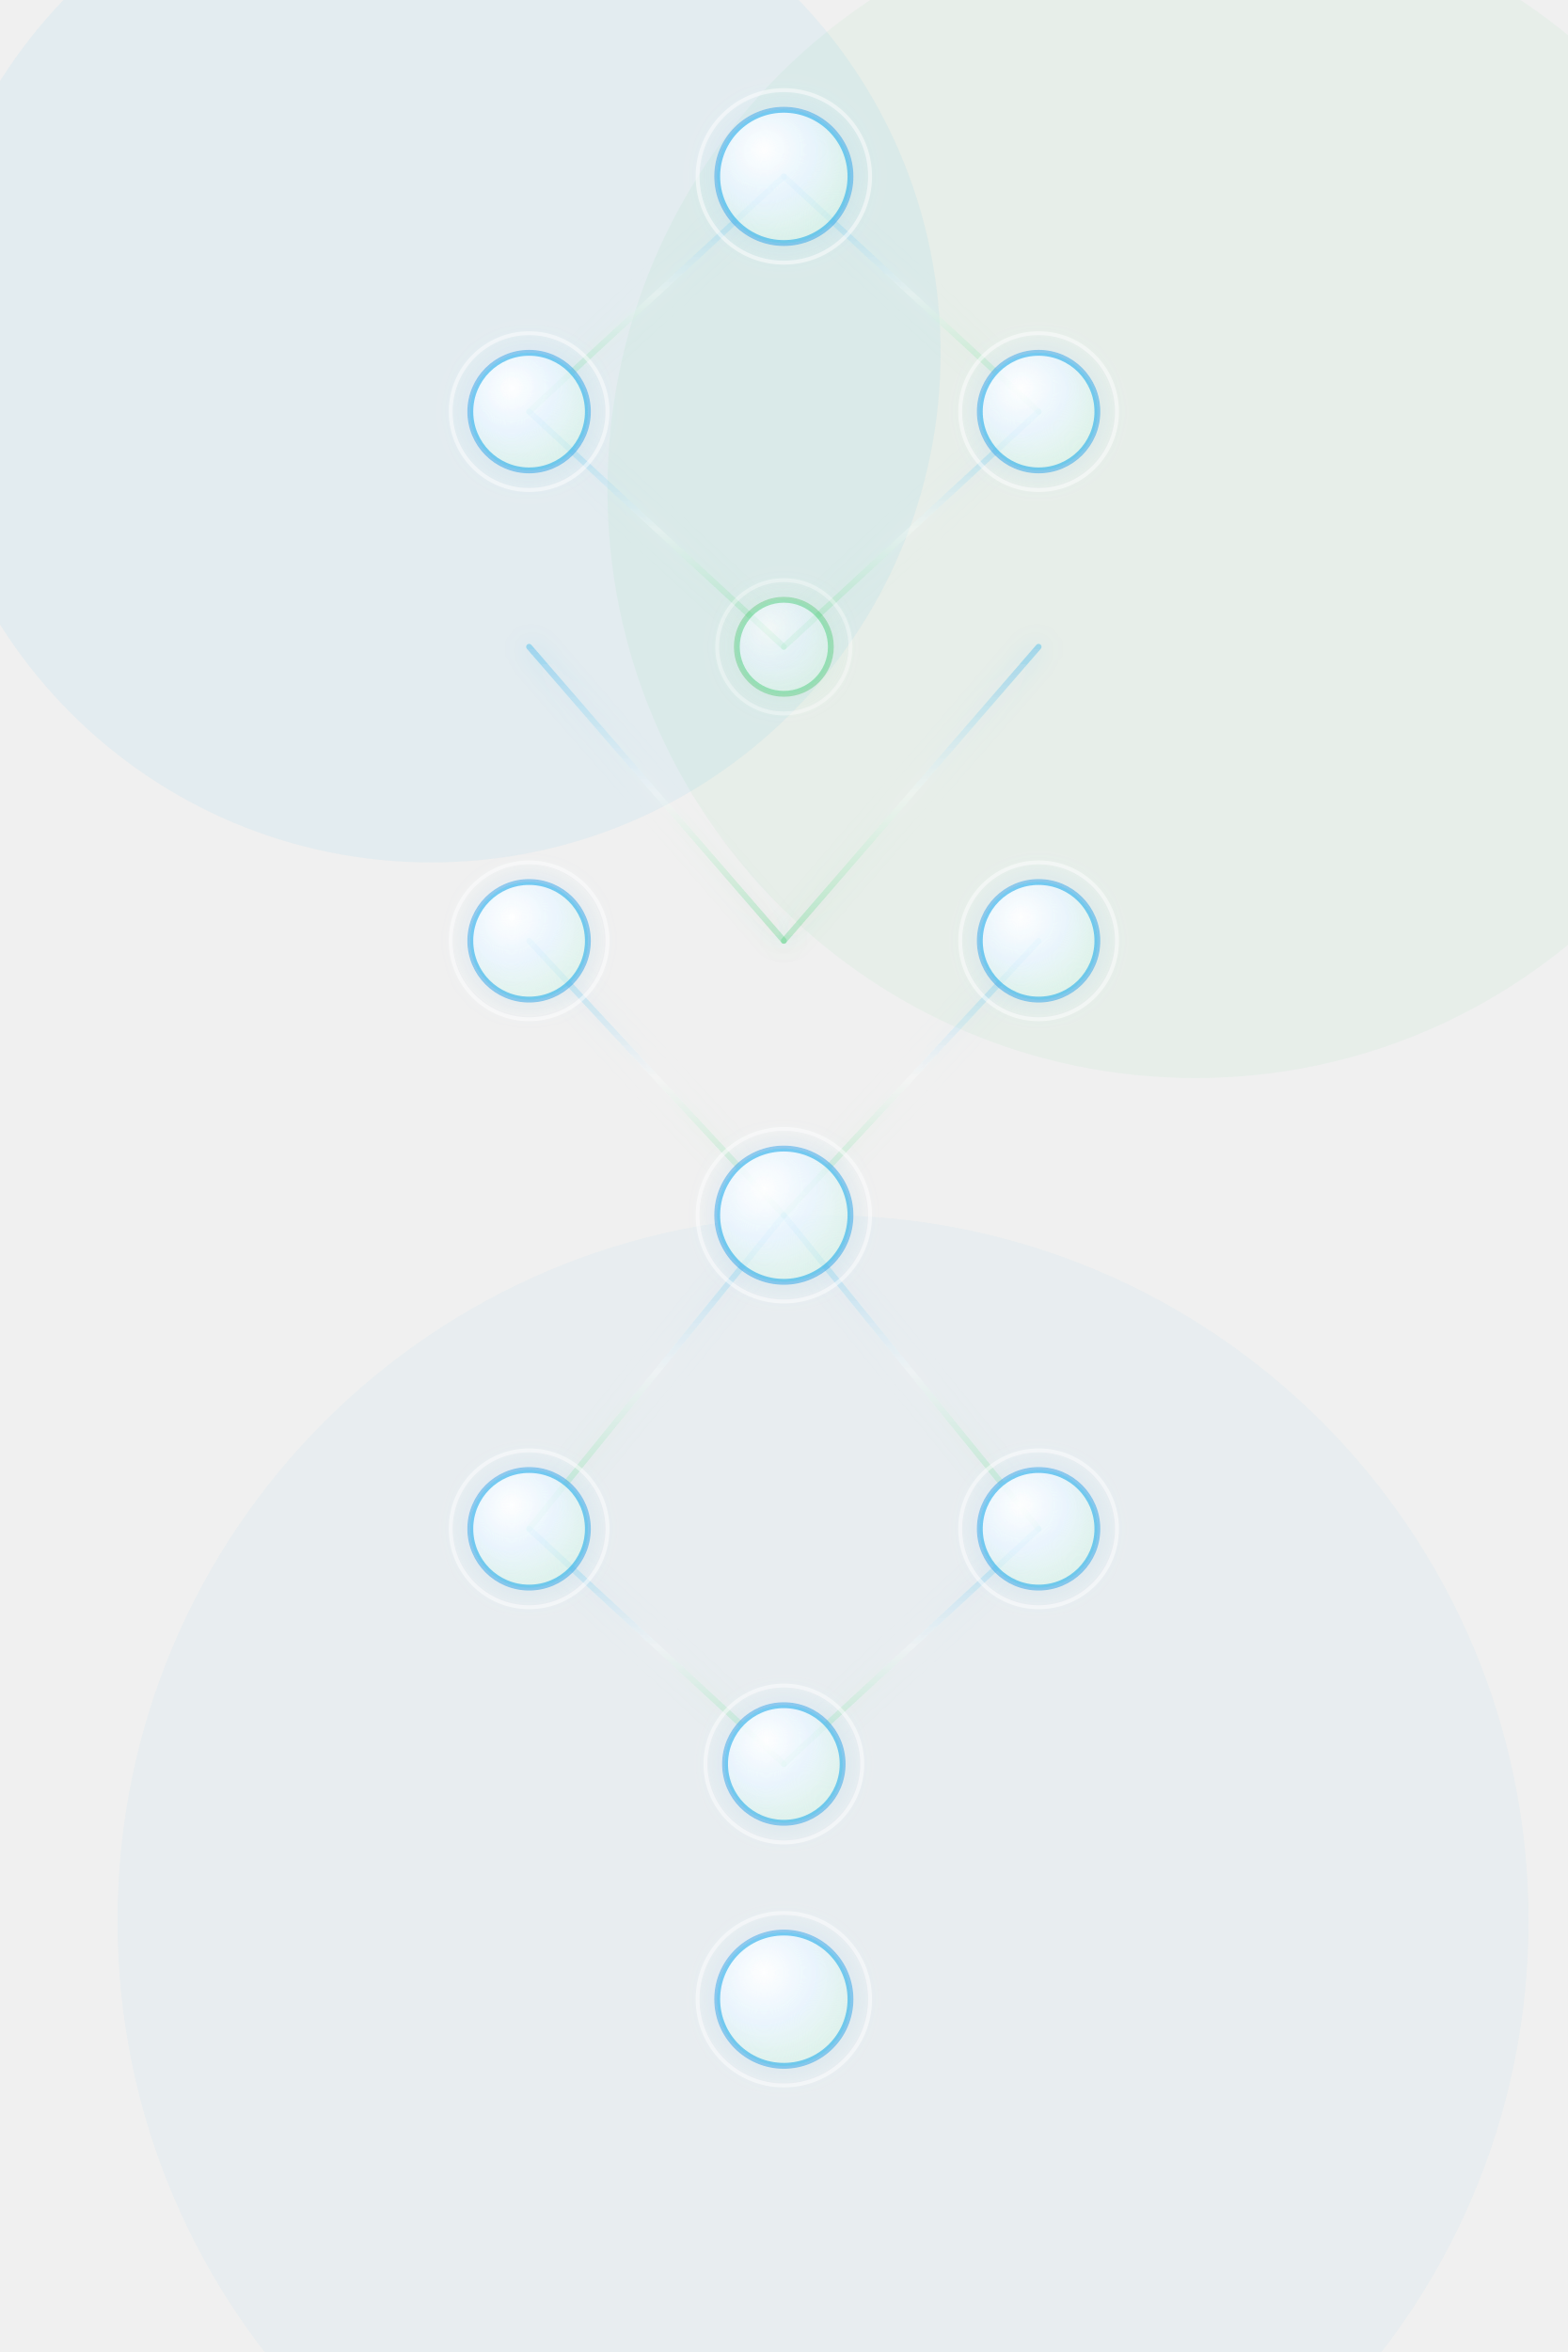
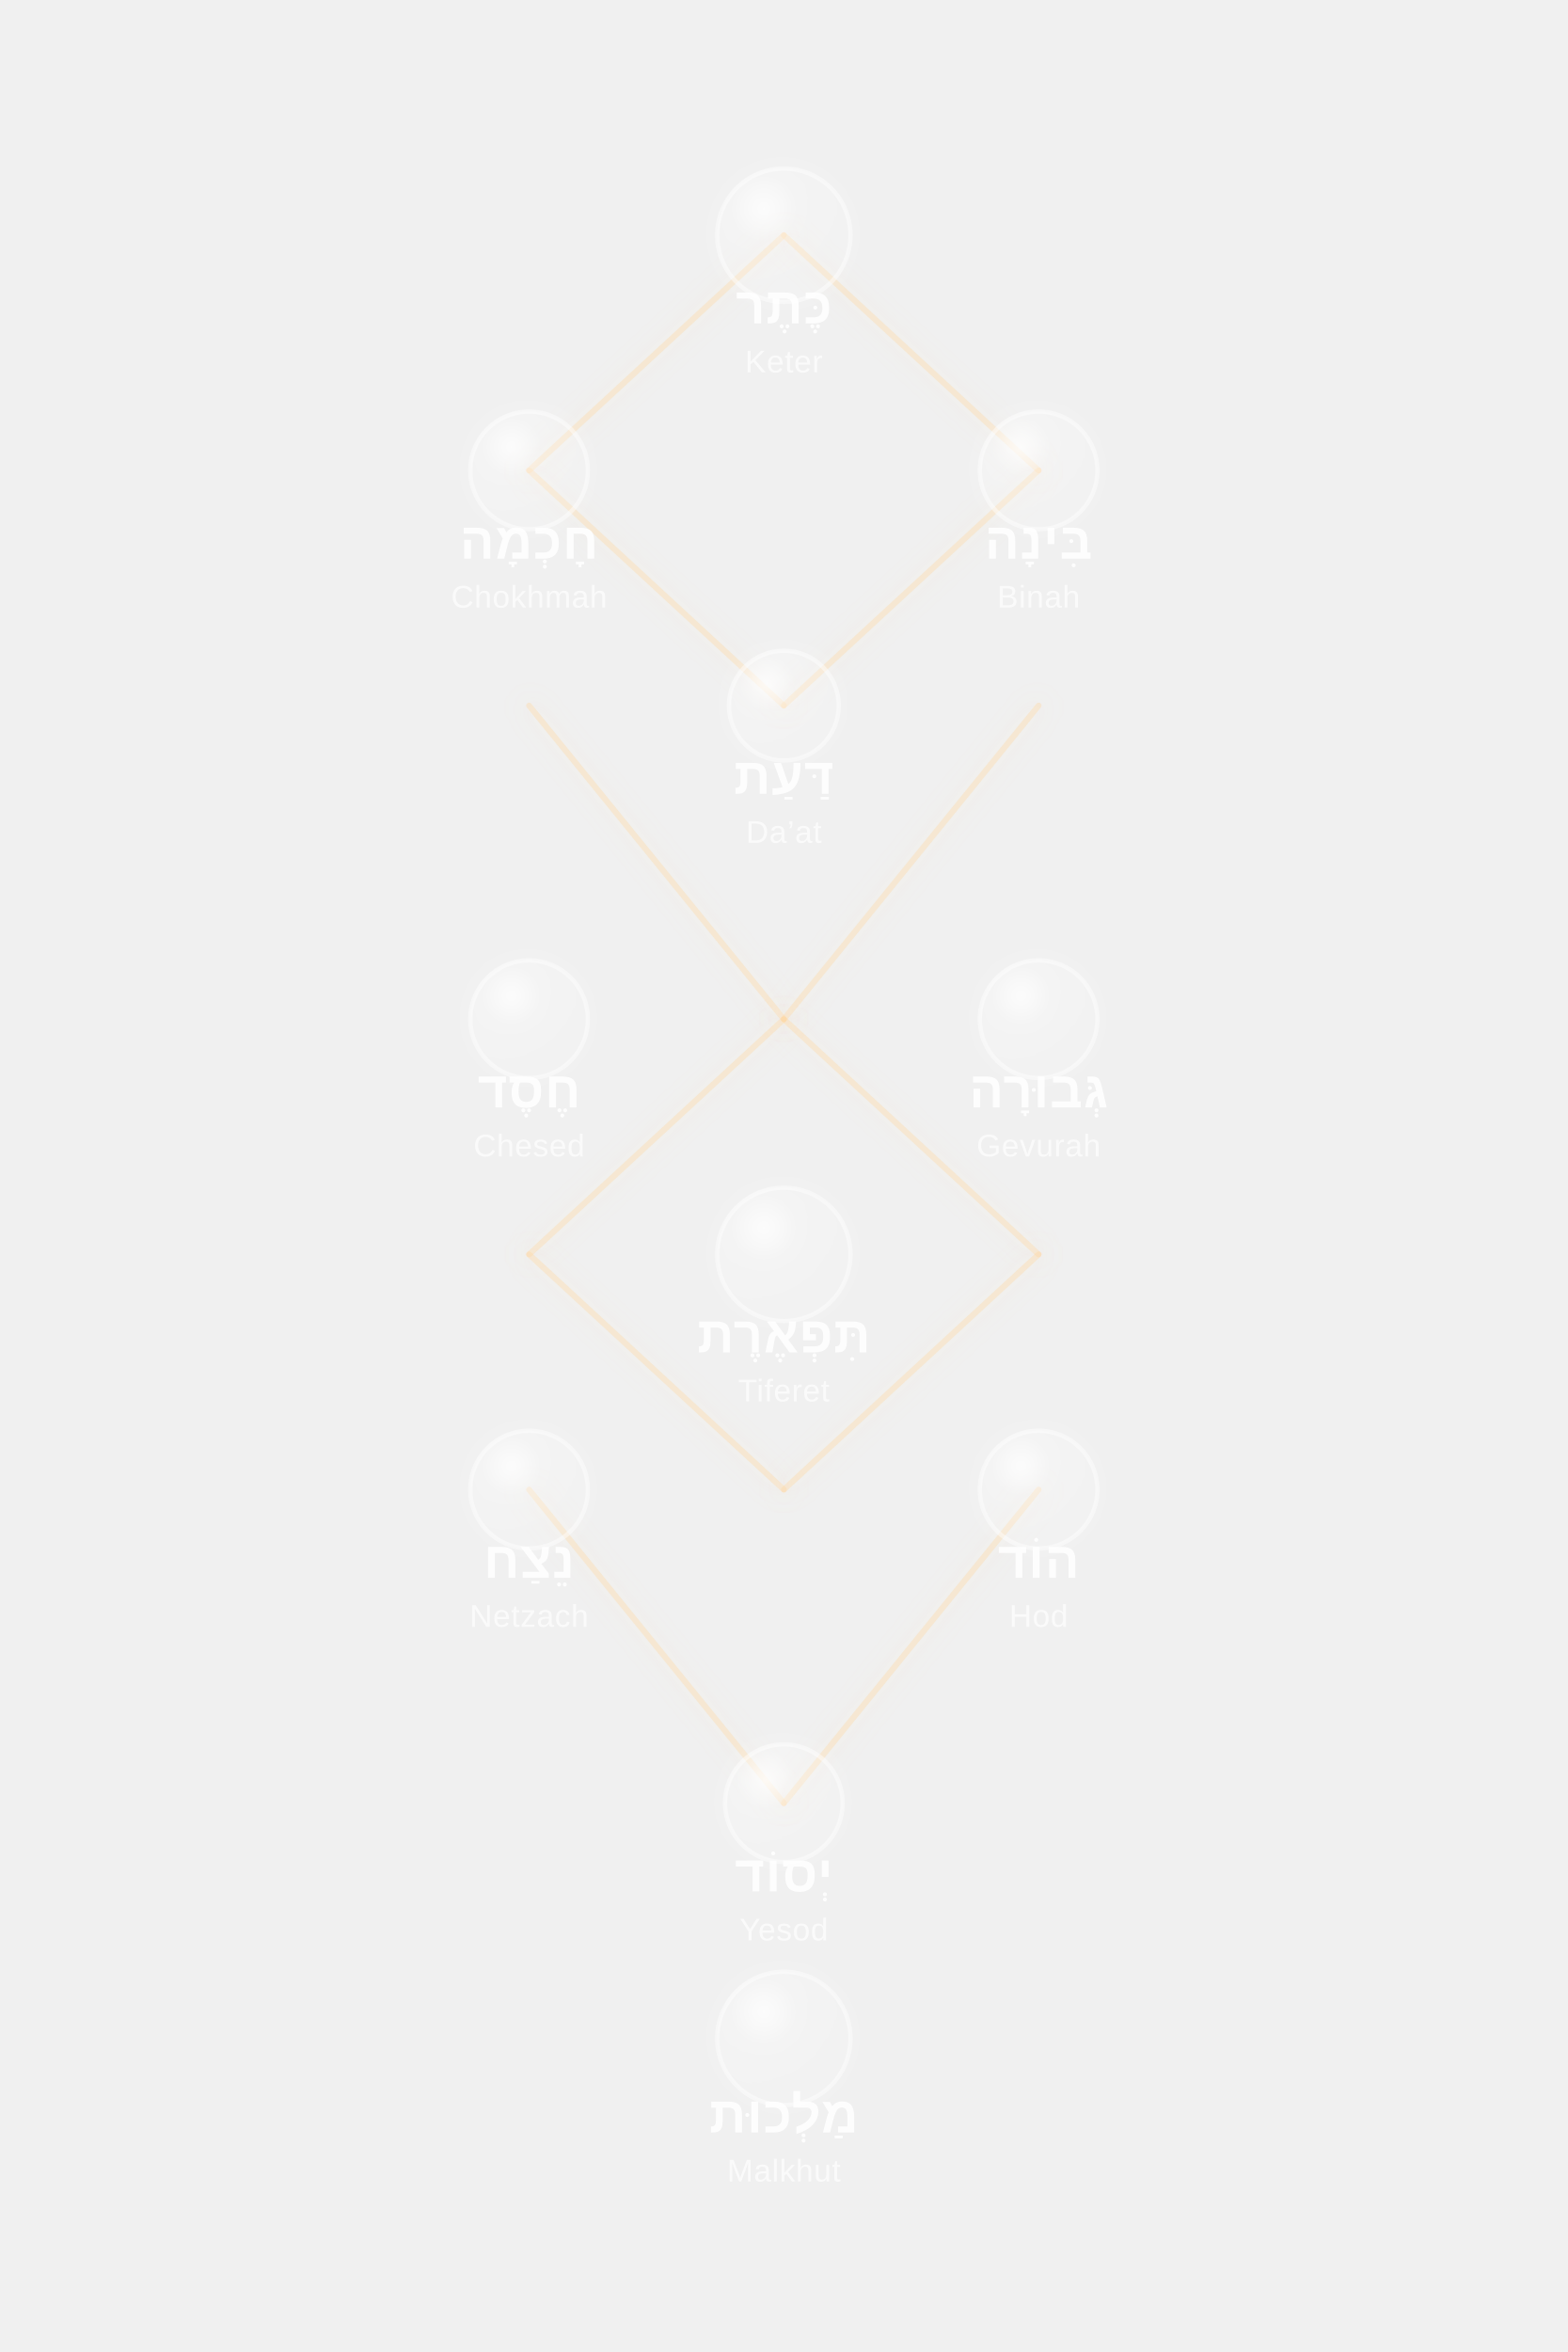
- <svg xmlns="http://www.w3.org/2000/svg" viewBox="0 0 800 1200" role="img" aria-label="Tree of Life diagram">
+ <svg xmlns="http://www.w3.org/2000/svg" viewBox="0 0 800 1200" preserveAspectRatio="xMidYMid meet" role="img" aria-label="Tree of Life diagram (Etz Chaim)">
  <defs>
    <filter id="glow" x="-40%" y="-40%" width="180%" height="180%">
      <feGaussianBlur stdDeviation="6" result="blur" />
      <feColorMatrix in="blur" type="matrix" values="1 0 0 0 0                 0 1 0 0 0                 0 0 1 0 0                 0 0 0 0.55 0" result="colored" />
      <feMerge>
        <feMergeNode in="colored" />
        <feMergeNode in="SourceGraphic" />
      </feMerge>
    </filter>
-     <linearGradient id="pathGrad" x1="0" y1="0" x2="0" y2="1">
-       <stop offset="0%" stop-color="#0ea5e9" stop-opacity="0.55" />
-       <stop offset="50%" stop-color="#ffffff" stop-opacity="0.45" />
-       <stop offset="100%" stop-color="#22c55e" stop-opacity="0.45" />
-     </linearGradient>
-     <radialGradient id="nodeGrad" cx="35%" cy="30%" r="70%">
-       <stop offset="0%" stop-color="#ffffff" stop-opacity="0.95" />
-       <stop offset="55%" stop-color="#eaf6ff" stop-opacity="0.75" />
-       <stop offset="100%" stop-color="#dff7ea" stop-opacity="0.55" />
+     <radialGradient id="orb" cx="35%" cy="30%" r="70%">
+       <stop offset="0%" stop-color="#FFFFFF" stop-opacity="0.70" />
+       <stop offset="35%" stop-color="#FFFFFF" stop-opacity="0.18" />
+       <stop offset="100%" stop-color="#FFFFFF" stop-opacity="0.06" />
    </radialGradient>
    <style>
-       /* Base look */
-       .path {
-         stroke: url(#pathGrad);
-         stroke-width: 3;
-         stroke-linecap: round;
-         stroke-opacity: 0.55;
-         fill: none;
-         filter: url(#glow);
-       }
-       .node {
-         fill: url(#nodeGrad);
-         stroke: rgba(14,165,233,0.55);
-         stroke-width: 3;
-         filter: url(#glow);
-       }
-       .node-ring {
-         fill: none;
-         stroke: rgba(255,255,255,0.55);
-         stroke-width: 2;
-         opacity: 0.9;
-         filter: url(#glow);
-       }
-       .label {
-         font-family: ui-sans-serif, system-ui, -apple-system, Segoe UI, Roboto, Helvetica, Arial, "Apple Color Emoji", "Segoe UI Emoji";
-         font-size: 16px;
-         letter-spacing: 0.04em;
-         fill: rgba(11,18,32,0.55);
-       }
- 
-       /* Optional: if you embed inline and want hover interactivity later */
-       .hotspot { cursor: pointer; }
-       .hotspot:hover .node { stroke: rgba(34,197,94,0.75); }
-       .hotspot:hover .path { stroke-opacity: 0.85; }
+       .bg { fill: #FFFFFF; opacity: 0.02; }
+       .frame { fill: #FFFFFF; opacity: 0.03; stroke: #FFFFFF; stroke-opacity: 0.12; stroke-width: 2; }
+       .path { stroke: #8CBEFF; stroke-opacity: 0.55; stroke-width: 4; stroke-linecap: round; filter: url(#glow); }
+       .path2 { stroke: #FFD7A0; stroke-opacity: 0.35; stroke-width: 3; stroke-linecap: round; filter: url(#glow); }
+       .node { fill: url(#orb); stroke: #FFFFFF; stroke-opacity: 0.45; stroke-width: 2.2; filter: url(#glow); }
+       .label { font-family: Arial, Helvetica, sans-serif; fill: #FFFFFF; opacity: 0.88; font-size: 22px; letter-spacing: 0.02em; }
+       .he { font-size: 26px; font-weight: 700; }
+       .small { font-size: 16px; fill: #FFFFFF; opacity: 0.68; }
    </style>
  </defs>
-   <rect x="0" y="0" width="800" height="1200" fill="#ffffff" opacity="0" />
-   <circle cx="220" cy="180" r="260" fill="#0ea5e9" opacity="0.06" />
-   <circle cx="610" cy="250" r="300" fill="#22c55e" opacity="0.05" />
-   <circle cx="420" cy="980" r="360" fill="#0ea5e9" opacity="0.04" />
-   <g id="paths">
-     <line id="path-01" class="path" x1="400" y1="90" x2="270" y2="210" />
-     <line id="path-02" class="path" x1="400" y1="90" x2="530" y2="210" />
-     <line id="path-03" class="path" x1="270" y1="210" x2="530" y2="210" />
-     <line id="path-04" class="path" x1="270" y1="210" x2="270" y2="330" />
-     <line id="path-05" class="path" x1="530" y1="210" x2="530" y2="330" />
-     <line id="path-06" class="path" x1="270" y1="210" x2="400" y2="330" />
-     <line id="path-07" class="path" x1="530" y1="210" x2="400" y2="330" />
-     <line id="path-08" class="path" x1="270" y1="330" x2="270" y2="480" />
-     <line id="path-09" class="path" x1="530" y1="330" x2="530" y2="480" />
-     <line id="path-10" class="path" x1="270" y1="330" x2="400" y2="480" />
-     <line id="path-11" class="path" x1="530" y1="330" x2="400" y2="480" />
-     <line id="path-12" class="path" x1="270" y1="480" x2="530" y2="480" />
-     <line id="path-13" class="path" x1="270" y1="480" x2="400" y2="620" />
-     <line id="path-14" class="path" x1="530" y1="480" x2="400" y2="620" />
-     <line id="path-15" class="path" x1="400" y1="480" x2="400" y2="620" />
-     <line id="path-16" class="path" x1="400" y1="620" x2="270" y2="780" />
-     <line id="path-17" class="path" x1="400" y1="620" x2="530" y2="780" />
-     <line id="path-18" class="path" x1="270" y1="780" x2="530" y2="780" />
-     <line id="path-19" class="path" x1="270" y1="780" x2="400" y2="900" />
-     <line id="path-20" class="path" x1="530" y1="780" x2="400" y2="900" />
-     <line id="path-21" class="path" x1="400" y1="620" x2="400" y2="900" />
-     <line id="path-22" class="path" x1="400" y1="900" x2="400" y2="1020" />
+   <rect class="bg" x="0" y="0" width="800" height="1200" />
+   <rect class="frame" x="140" y="70" width="520" height="1060" rx="28" />
+   <g>
+     <line class="path" x1="400" y1="120" x2="400" y2="1040" />
+     <line class="path2" x1="270" y1="240" x2="270" y2="920" />
+     <line class="path2" x1="530" y1="240" x2="530" y2="920" />
+     <line class="path" x1="270" y1="240" x2="530" y2="240" />
+     <line class="path" x1="270" y1="360" x2="530" y2="360" />
+     <line class="path" x1="270" y1="520" x2="530" y2="520" />
+     <line class="path" x1="270" y1="760" x2="530" y2="760" />
+     <line class="path2" x1="400" y1="120" x2="270" y2="240" />
+     <line class="path2" x1="400" y1="120" x2="530" y2="240" />
+     <line class="path2" x1="270" y1="240" x2="400" y2="360" />
+     <line class="path2" x1="530" y1="240" x2="400" y2="360" />
+     <line class="path2" x1="270" y1="360" x2="400" y2="520" />
+     <line class="path2" x1="530" y1="360" x2="400" y2="520" />
+     <line class="path2" x1="400" y1="520" x2="270" y2="640" />
+     <line class="path2" x1="400" y1="520" x2="530" y2="640" />
+     <line class="path2" x1="270" y1="640" x2="400" y2="760" />
+     <line class="path2" x1="530" y1="640" x2="400" y2="760" />
+     <line class="path2" x1="270" y1="760" x2="400" y2="920" />
+     <line class="path2" x1="530" y1="760" x2="400" y2="920" />
+     <line class="path2" x1="400" y1="920" x2="400" y2="1040" />
  </g>
-   <g id="nodes">
-     <g id="keter" class="hotspot">
-       <circle class="node" cx="400" cy="90" r="34" />
-       <circle class="node-ring" cx="400" cy="90" r="44" />
-     </g>
-     <g id="chokhmah" class="hotspot">
-       <circle class="node" cx="270" cy="210" r="30" />
-       <circle class="node-ring" cx="270" cy="210" r="40" />
-     </g>
-     <g id="binah" class="hotspot">
-       <circle class="node" cx="530" cy="210" r="30" />
-       <circle class="node-ring" cx="530" cy="210" r="40" />
-     </g>
-     <g id="daat" class="hotspot" opacity="0.70">
-       <circle class="node" cx="400" cy="330" r="24" style="stroke: rgba(34,197,94,0.55);" />
-       <circle class="node-ring" cx="400" cy="330" r="34" />
-     </g>
-     <g id="chesed" class="hotspot">
-       <circle class="node" cx="270" cy="480" r="30" />
-       <circle class="node-ring" cx="270" cy="480" r="40" />
-     </g>
-     <g id="gevurah" class="hotspot">
-       <circle class="node" cx="530" cy="480" r="30" />
-       <circle class="node-ring" cx="530" cy="480" r="40" />
-     </g>
-     <g id="tiferet" class="hotspot">
-       <circle class="node" cx="400" cy="620" r="34" />
-       <circle class="node-ring" cx="400" cy="620" r="44" />
-     </g>
-     <g id="netzach" class="hotspot">
-       <circle class="node" cx="270" cy="780" r="30" />
-       <circle class="node-ring" cx="270" cy="780" r="40" />
-     </g>
-     <g id="hod" class="hotspot">
-       <circle class="node" cx="530" cy="780" r="30" />
-       <circle class="node-ring" cx="530" cy="780" r="40" />
-     </g>
-     <g id="yesod" class="hotspot">
-       <circle class="node" cx="400" cy="900" r="30" />
-       <circle class="node-ring" cx="400" cy="900" r="40" />
-     </g>
-     <g id="malkhut" class="hotspot">
-       <circle class="node" cx="400" cy="1020" r="34" />
-       <circle class="node-ring" cx="400" cy="1020" r="44" />
-     </g>
+   <g>
+     <circle class="node" cx="400" cy="120" r="34" />
+     <circle class="node" cx="270" cy="240" r="30" />
+     <circle class="node" cx="530" cy="240" r="30" />
+     <circle class="node" cx="400" cy="360" r="28" />
+     <circle class="node" cx="270" cy="520" r="30" />
+     <circle class="node" cx="530" cy="520" r="30" />
+     <circle class="node" cx="400" cy="640" r="34" />
+     <circle class="node" cx="270" cy="760" r="30" />
+     <circle class="node" cx="530" cy="760" r="30" />
+     <circle class="node" cx="400" cy="920" r="30" />
+     <circle class="node" cx="400" cy="1040" r="34" />
+   </g>
+   <g text-anchor="middle">
+     <text class="label he" x="400" y="165">כֶּתֶר</text>
+     <text class="label small" x="400" y="190">Keter</text>
+     <text class="label he" x="270" y="285">חָכְמָה</text>
+     <text class="label small" x="270" y="310">Chokhmah</text>
+     <text class="label he" x="530" y="285">בִּינָה</text>
+     <text class="label small" x="530" y="310">Binah</text>
+     <text class="label he" x="400" y="405">דַּעַת</text>
+     <text class="label small" x="400" y="430">Da’at</text>
+     <text class="label he" x="270" y="565">חֶסֶד</text>
+     <text class="label small" x="270" y="590">Chesed</text>
+     <text class="label he" x="530" y="565">גְּבוּרָה</text>
+     <text class="label small" x="530" y="590">Gevurah</text>
+     <text class="label he" x="400" y="690">תִּפְאֶרֶת</text>
+     <text class="label small" x="400" y="715">Tiferet</text>
+     <text class="label he" x="270" y="805">נֵצַח</text>
+     <text class="label small" x="270" y="830">Netzach</text>
+     <text class="label he" x="530" y="805">הוֹד</text>
+     <text class="label small" x="530" y="830">Hod</text>
+     <text class="label he" x="400" y="965">יְסוֹד</text>
+     <text class="label small" x="400" y="990">Yesod</text>
+     <text class="label he" x="400" y="1088">מַלְכוּת</text>
+     <text class="label small" x="400" y="1113">Malkhut</text>
  </g>
</svg>
